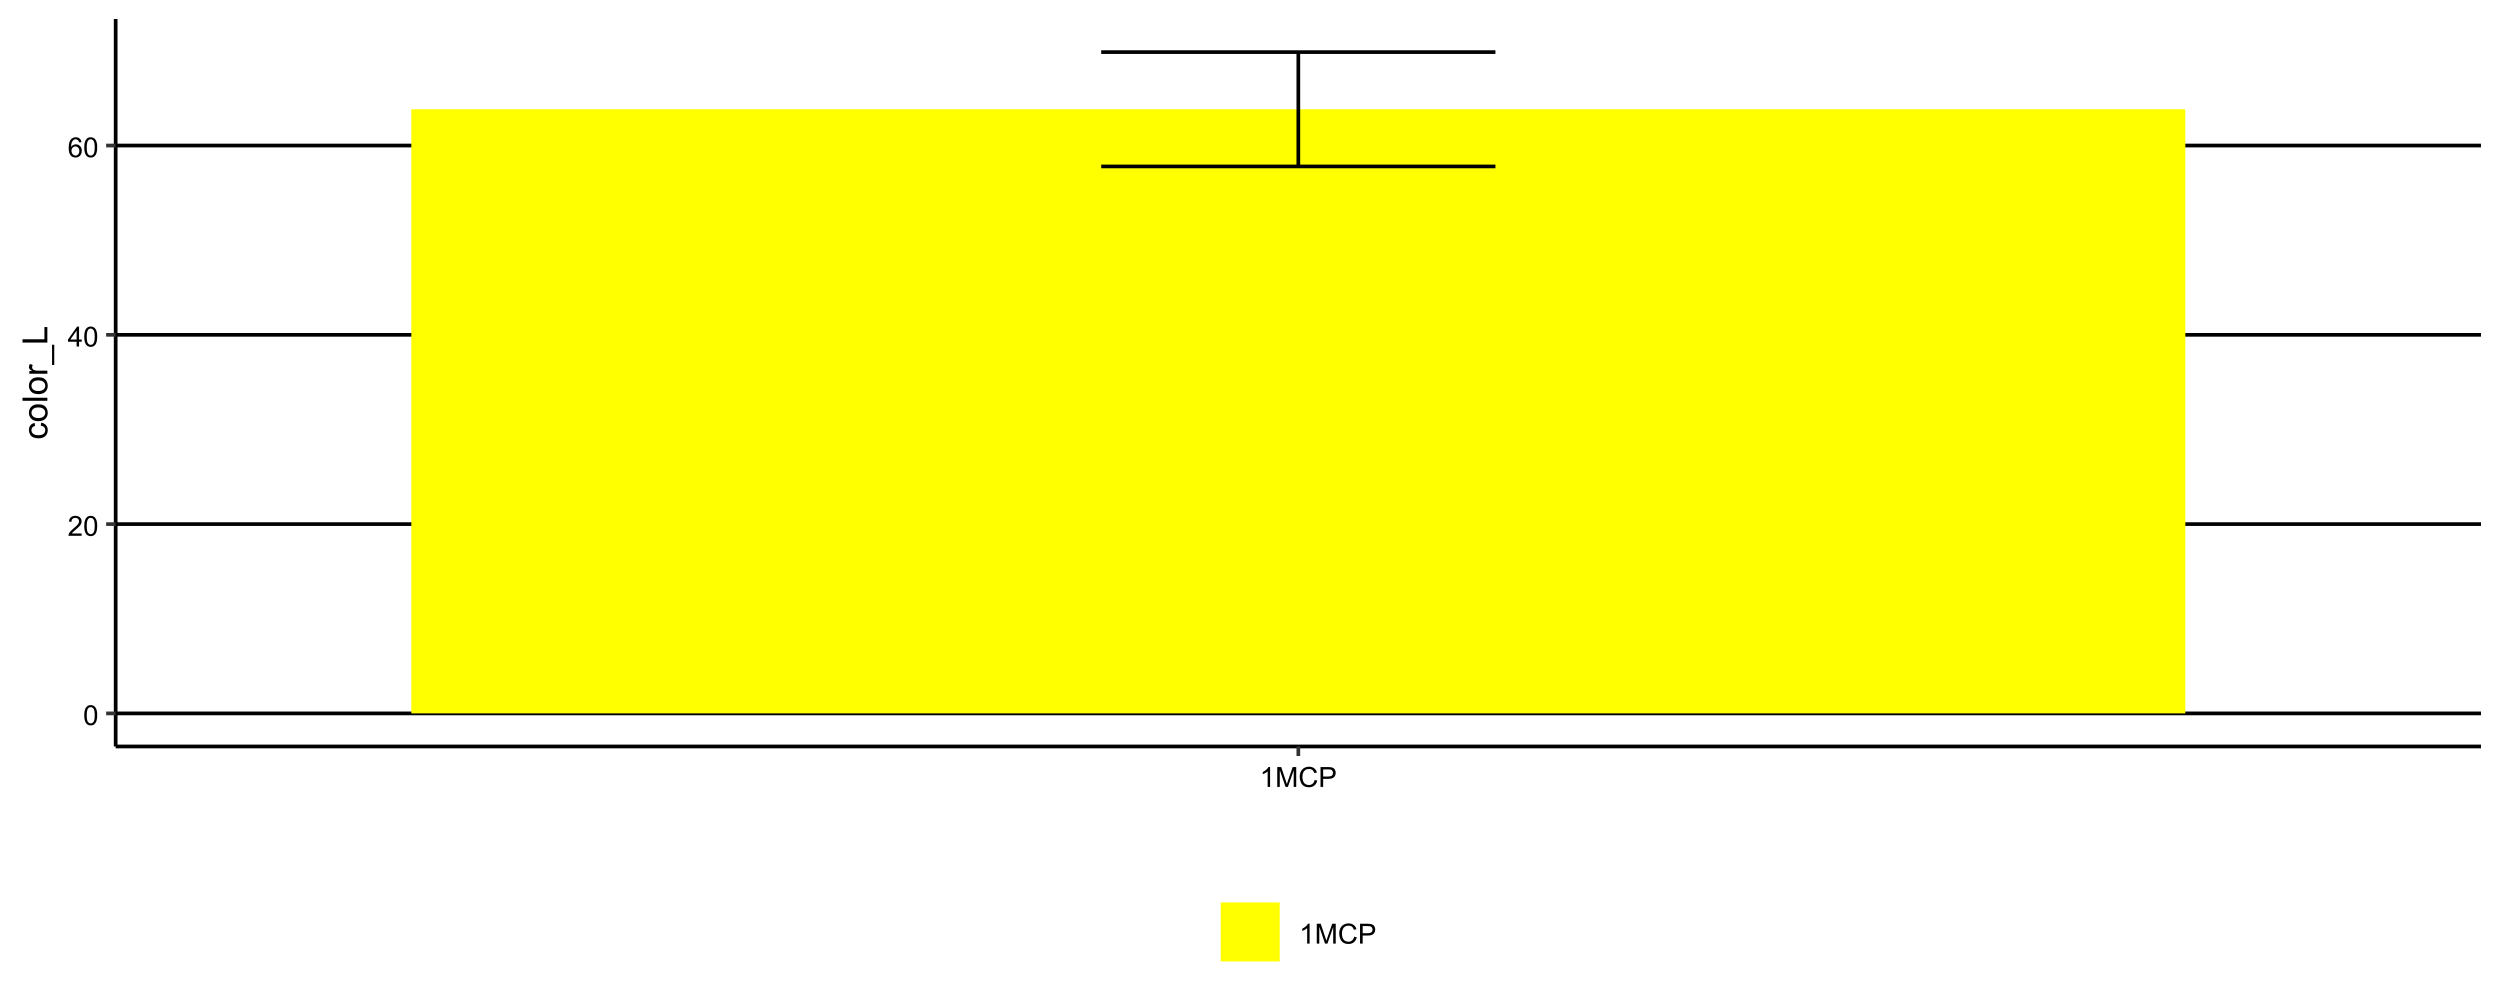
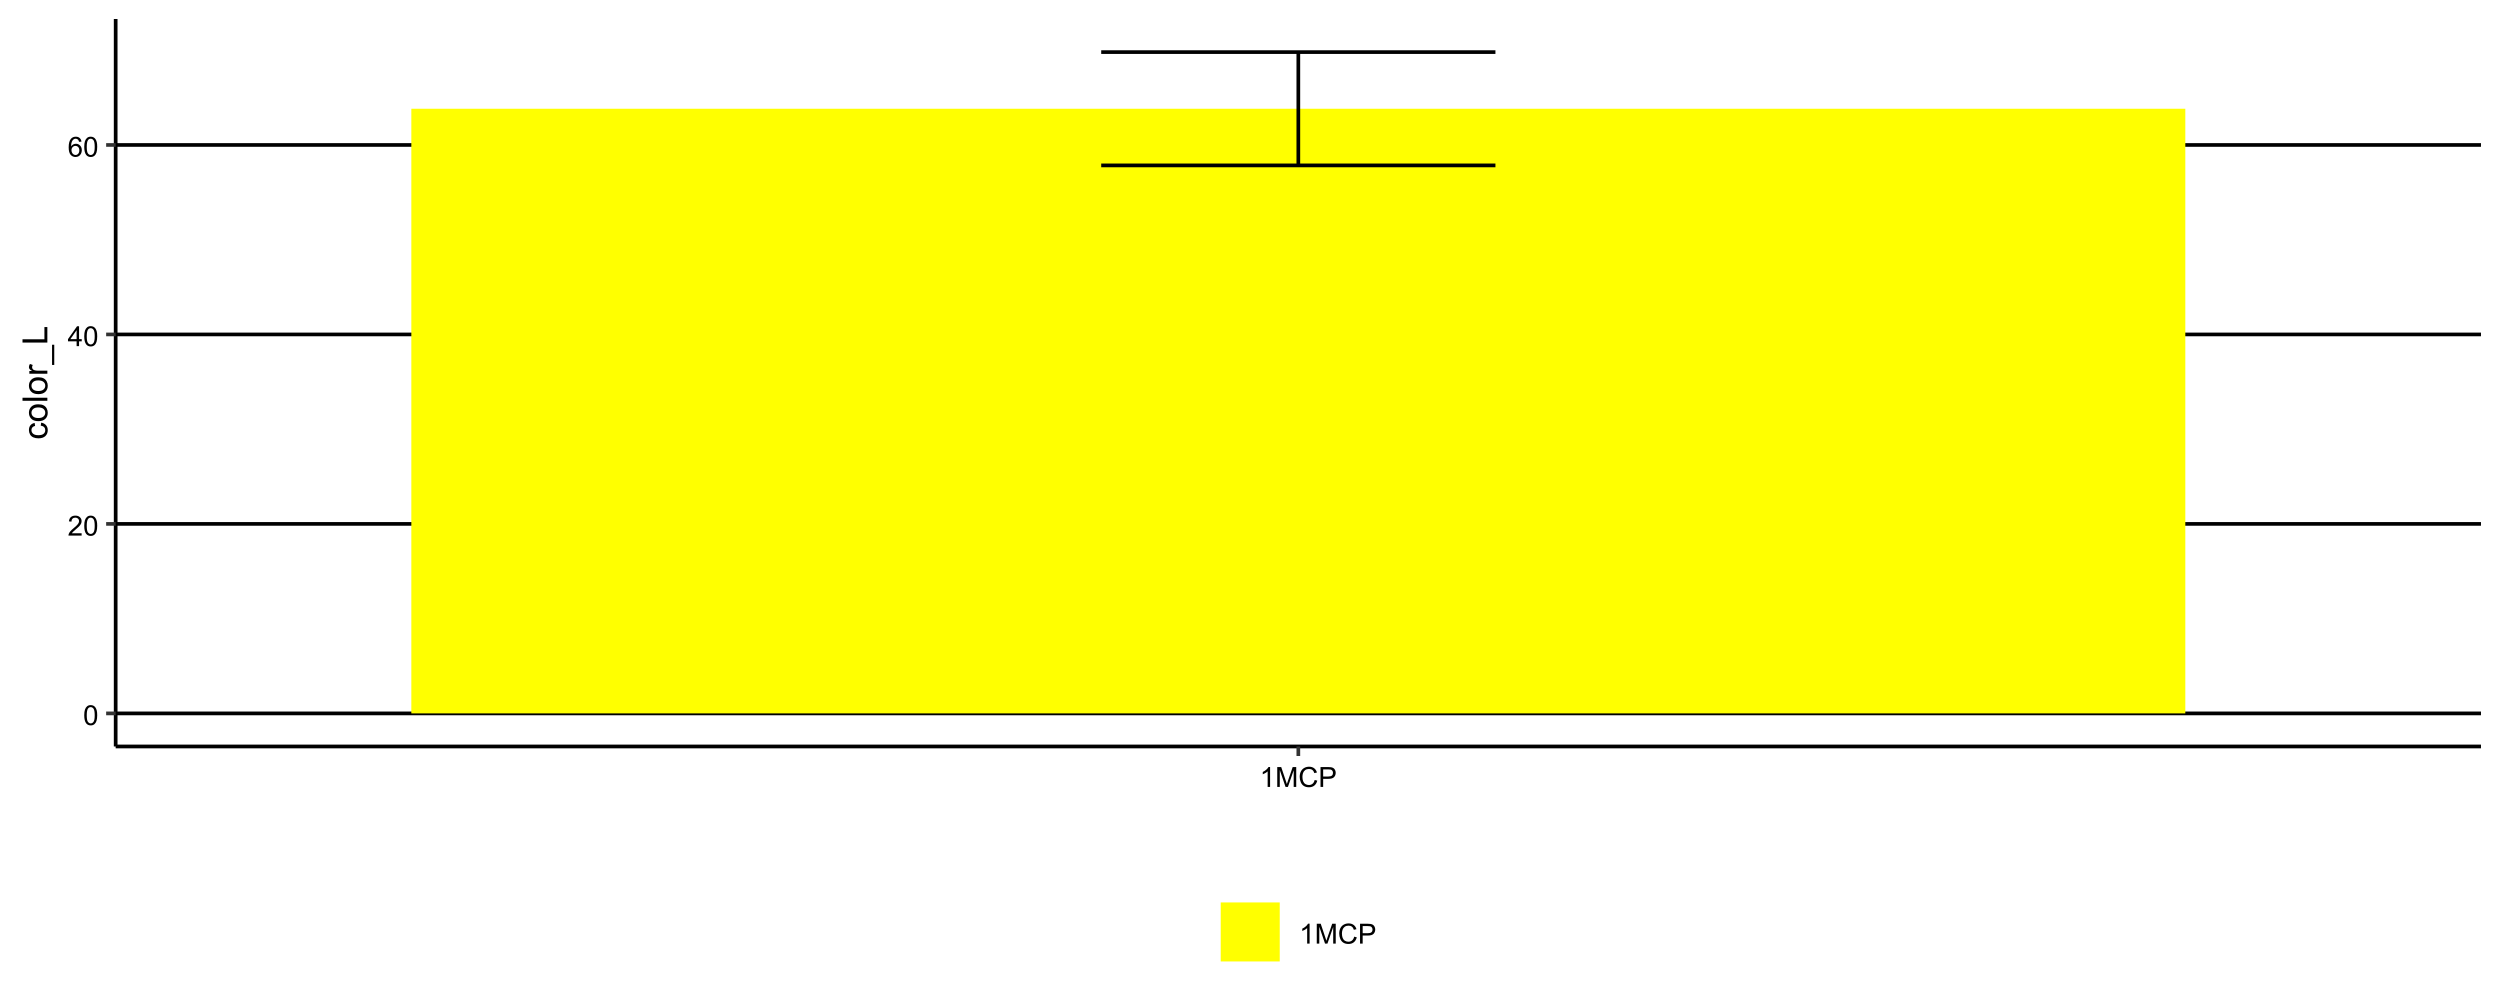
<svg xmlns="http://www.w3.org/2000/svg" xmlns:xlink="http://www.w3.org/1999/xlink" width="720" height="288" viewBox="0 0 720 288">
  <defs>
    <g>
      <g id="glyph-0-0">
        <path d="M 0.332 -2.824 C 0.332 -3.5 0.402 -4.047 0.539 -4.461 C 0.68 -4.871 0.887 -5.191 1.164 -5.414 C 1.438 -5.637 1.781 -5.75 2.199 -5.75 C 2.508 -5.75 2.777 -5.688 3.008 -5.562 C 3.238 -5.441 3.43 -5.262 3.582 -5.031 C 3.734 -4.797 3.852 -4.512 3.938 -4.18 C 4.023 -3.844 4.066 -3.391 4.066 -2.824 C 4.066 -2.152 3.996 -1.609 3.859 -1.195 C 3.723 -0.785 3.516 -0.465 3.242 -0.242 C 2.965 -0.016 2.617 0.098 2.199 0.098 C 1.648 0.098 1.215 -0.102 0.898 -0.496 C 0.52 -0.973 0.332 -1.75 0.332 -2.824 M 1.055 -2.824 C 1.055 -1.883 1.164 -1.258 1.383 -0.945 C 1.605 -0.637 1.875 -0.48 2.199 -0.48 C 2.523 -0.48 2.793 -0.637 3.016 -0.949 C 3.234 -1.262 3.344 -1.887 3.344 -2.824 C 3.344 -3.766 3.234 -4.395 3.016 -4.703 C 2.793 -5.012 2.52 -5.168 2.191 -5.168 C 1.867 -5.168 1.609 -5.031 1.418 -4.758 C 1.176 -4.41 1.055 -3.766 1.055 -2.824 Z M 1.055 -2.824 " />
      </g>
      <g id="glyph-0-1">
        <path d="M 4.027 -0.676 L 4.027 0 L 0.242 0 C 0.238 -0.168 0.266 -0.332 0.324 -0.488 C 0.422 -0.746 0.574 -1 0.789 -1.25 C 1 -1.5 1.305 -1.789 1.707 -2.117 C 2.328 -2.629 2.75 -3.031 2.969 -3.328 C 3.188 -3.629 3.297 -3.91 3.297 -4.176 C 3.297 -4.453 3.195 -4.688 3 -4.883 C 2.797 -5.07 2.539 -5.168 2.219 -5.168 C 1.879 -5.168 1.609 -5.066 1.406 -4.863 C 1.203 -4.66 1.102 -4.379 1.098 -4.02 L 0.375 -4.094 C 0.426 -4.633 0.609 -5.043 0.934 -5.328 C 1.258 -5.609 1.691 -5.75 2.234 -5.75 C 2.785 -5.75 3.219 -5.598 3.539 -5.293 C 3.859 -4.988 4.02 -4.609 4.02 -4.16 C 4.02 -3.93 3.973 -3.707 3.879 -3.484 C 3.785 -3.262 3.629 -3.031 3.414 -2.785 C 3.195 -2.539 2.832 -2.203 2.328 -1.777 C 1.906 -1.422 1.637 -1.184 1.516 -1.055 C 1.395 -0.93 1.297 -0.805 1.219 -0.676 Z M 4.027 -0.676 " />
      </g>
      <g id="glyph-0-2">
        <path d="M 2.586 0 L 2.586 -1.371 L 0.102 -1.371 L 0.102 -2.016 L 2.715 -5.727 L 3.289 -5.727 L 3.289 -2.016 L 4.062 -2.016 L 4.062 -1.371 L 3.289 -1.371 L 3.289 0 L 2.586 0 M 2.586 -2.016 L 2.586 -4.598 L 0.793 -2.016 Z M 2.586 -2.016 " />
      </g>
      <g id="glyph-0-3">
        <path d="M 3.98 -4.324 L 3.281 -4.27 C 3.219 -4.547 3.129 -4.746 3.016 -4.871 C 2.824 -5.07 2.59 -5.172 2.312 -5.172 C 2.09 -5.172 1.891 -5.109 1.723 -4.984 C 1.5 -4.824 1.328 -4.586 1.199 -4.277 C 1.07 -3.969 1.004 -3.527 1 -2.953 C 1.168 -3.211 1.375 -3.402 1.621 -3.527 C 1.867 -3.652 2.121 -3.715 2.391 -3.715 C 2.859 -3.715 3.258 -3.543 3.586 -3.195 C 3.918 -2.852 4.082 -2.406 4.082 -1.859 C 4.082 -1.5 4.004 -1.164 3.852 -0.859 C 3.695 -0.547 3.48 -0.312 3.211 -0.148 C 2.941 0.016 2.633 0.098 2.289 0.098 C 1.703 0.098 1.227 -0.117 0.855 -0.547 C 0.484 -0.98 0.301 -1.691 0.301 -2.68 C 0.301 -3.785 0.504 -4.59 0.914 -5.094 C 1.27 -5.531 1.75 -5.75 2.355 -5.75 C 2.805 -5.75 3.176 -5.625 3.461 -5.371 C 3.75 -5.117 3.922 -4.77 3.98 -4.324 M 1.109 -1.855 C 1.109 -1.613 1.16 -1.383 1.266 -1.16 C 1.367 -0.938 1.512 -0.77 1.695 -0.656 C 1.879 -0.539 2.074 -0.48 2.277 -0.48 C 2.574 -0.48 2.828 -0.602 3.043 -0.84 C 3.258 -1.078 3.363 -1.406 3.363 -1.816 C 3.363 -2.211 3.258 -2.523 3.047 -2.75 C 2.836 -2.98 2.57 -3.094 2.25 -3.094 C 1.934 -3.094 1.664 -2.98 1.441 -2.75 C 1.219 -2.523 1.109 -2.227 1.109 -1.855 Z M 1.109 -1.855 " />
      </g>
      <g id="glyph-0-4">
        <path d="M 2.98 0 L 2.277 0 L 2.277 -4.48 C 2.109 -4.32 1.887 -4.156 1.609 -3.996 C 1.336 -3.836 1.09 -3.715 0.871 -3.633 L 0.871 -4.312 C 1.266 -4.496 1.609 -4.723 1.902 -4.984 C 2.195 -5.246 2.406 -5.504 2.527 -5.75 L 2.98 -5.75 Z M 2.98 0 " />
      </g>
      <g id="glyph-0-5">
        <path d="M 0.594 0 L 0.594 -5.727 L 1.734 -5.727 L 3.09 -1.672 C 3.215 -1.293 3.305 -1.012 3.363 -0.824 C 3.43 -1.031 3.531 -1.34 3.668 -1.742 L 5.039 -5.727 L 6.059 -5.727 L 6.059 0 L 5.328 0 L 5.328 -4.793 L 3.664 0 L 2.98 0 L 1.324 -4.875 L 1.324 0 Z M 0.594 0 " />
      </g>
      <g id="glyph-0-6">
        <path d="M 4.703 -2.008 L 5.461 -1.816 C 5.301 -1.195 5.016 -0.719 4.602 -0.391 C 4.191 -0.066 3.688 0.098 3.09 0.098 C 2.473 0.098 1.969 -0.027 1.586 -0.281 C 1.195 -0.531 0.902 -0.895 0.703 -1.371 C 0.5 -1.848 0.398 -2.359 0.398 -2.906 C 0.398 -3.504 0.512 -4.023 0.742 -4.469 C 0.969 -4.91 1.293 -5.25 1.711 -5.477 C 2.133 -5.711 2.598 -5.824 3.102 -5.824 C 3.676 -5.824 4.156 -5.68 4.547 -5.387 C 4.938 -5.094 5.211 -4.684 5.363 -4.156 L 4.617 -3.98 C 4.484 -4.398 4.293 -4.699 4.039 -4.891 C 3.785 -5.082 3.469 -5.176 3.086 -5.176 C 2.645 -5.176 2.277 -5.07 1.984 -4.859 C 1.688 -4.648 1.48 -4.367 1.359 -4.008 C 1.238 -3.656 1.18 -3.289 1.18 -2.91 C 1.18 -2.422 1.25 -1.996 1.391 -1.633 C 1.535 -1.273 1.754 -1 2.055 -0.82 C 2.355 -0.641 2.68 -0.551 3.027 -0.551 C 3.453 -0.551 3.812 -0.672 4.105 -0.918 C 4.398 -1.164 4.598 -1.527 4.703 -2.008 Z M 4.703 -2.008 " />
      </g>
      <g id="glyph-0-7">
        <path d="M 0.617 0 L 0.617 -5.727 L 2.777 -5.727 C 3.156 -5.727 3.449 -5.707 3.648 -5.672 C 3.93 -5.625 4.164 -5.535 4.355 -5.406 C 4.547 -5.273 4.699 -5.09 4.812 -4.852 C 4.93 -4.613 4.988 -4.355 4.988 -4.07 C 4.988 -3.582 4.832 -3.172 4.523 -2.836 C 4.215 -2.496 3.652 -2.328 2.844 -2.328 L 1.375 -2.328 L 1.375 0 L 0.617 0 M 1.375 -3.004 L 2.855 -3.004 C 3.344 -3.004 3.691 -3.094 3.898 -3.277 C 4.105 -3.461 4.207 -3.715 4.207 -4.047 C 4.207 -4.285 4.148 -4.492 4.023 -4.664 C 3.902 -4.832 3.746 -4.945 3.547 -5 C 3.418 -5.035 3.184 -5.051 2.84 -5.051 L 1.375 -5.051 Z M 1.375 -3.004 " />
      </g>
      <g id="glyph-1-0">
        <path d="M -1.898 -4.043 L -1.785 -4.906 C -1.191 -4.812 -0.727 -4.57 -0.387 -4.184 C -0.051 -3.793 0.117 -3.316 0.117 -2.75 C 0.117 -2.039 -0.113 -1.469 -0.578 -1.039 C -1.043 -0.605 -1.707 -0.391 -2.574 -0.391 C -3.133 -0.391 -3.625 -0.484 -4.043 -0.668 C -4.461 -0.855 -4.777 -1.137 -4.988 -1.516 C -5.199 -1.895 -5.305 -2.309 -5.305 -2.754 C -5.305 -3.316 -5.16 -3.777 -4.875 -4.137 C -4.59 -4.492 -4.188 -4.723 -3.66 -4.824 L -3.531 -3.969 C -3.879 -3.887 -4.141 -3.746 -4.316 -3.539 C -4.492 -3.332 -4.578 -3.082 -4.578 -2.789 C -4.578 -2.344 -4.422 -1.984 -4.105 -1.711 C -3.785 -1.434 -3.285 -1.293 -2.598 -1.293 C -1.902 -1.293 -1.395 -1.426 -1.078 -1.695 C -0.762 -1.961 -0.605 -2.309 -0.605 -2.738 C -0.605 -3.086 -0.711 -3.371 -0.922 -3.602 C -1.133 -3.836 -1.461 -3.98 -1.898 -4.043 Z M -1.898 -4.043 " />
      </g>
      <g id="glyph-1-1">
        <path d="M -2.594 -0.332 C -3.555 -0.332 -4.266 -0.598 -4.727 -1.133 C -5.109 -1.578 -5.305 -2.121 -5.305 -2.766 C -5.305 -3.477 -5.07 -4.059 -4.602 -4.512 C -4.137 -4.965 -3.488 -5.191 -2.664 -5.191 C -2 -5.191 -1.473 -5.09 -1.09 -4.891 C -0.707 -4.691 -0.41 -4.398 -0.199 -4.016 C 0.012 -3.633 0.117 -3.215 0.117 -2.766 C 0.117 -2.039 -0.117 -1.449 -0.582 -1.004 C -1.047 -0.555 -1.719 -0.332 -2.594 -0.332 M -2.594 -1.234 C -1.93 -1.234 -1.43 -1.379 -1.102 -1.672 C -0.77 -1.961 -0.605 -2.324 -0.605 -2.766 C -0.605 -3.199 -0.77 -3.562 -1.102 -3.852 C -1.434 -4.141 -1.941 -4.289 -2.621 -4.289 C -3.262 -4.289 -3.75 -4.141 -4.078 -3.852 C -4.41 -3.559 -4.574 -3.195 -4.574 -2.766 C -4.574 -2.324 -4.41 -1.961 -4.082 -1.672 C -3.754 -1.379 -3.258 -1.234 -2.594 -1.234 Z M -2.594 -1.234 " />
      </g>
      <g id="glyph-1-2">
        <path d="M 0 -0.641 L -7.156 -0.641 L -7.156 -1.52 L 0 -1.52 Z M 0 -0.641 " />
      </g>
      <g id="glyph-1-3">
        <path d="M 0 -0.648 L -5.188 -0.648 L -5.188 -1.441 L -4.398 -1.441 C -4.766 -1.641 -5.008 -1.828 -5.125 -2 C -5.242 -2.172 -5.305 -2.359 -5.305 -2.562 C -5.305 -2.859 -5.207 -3.16 -5.02 -3.469 L -4.203 -3.164 C -4.332 -2.949 -4.395 -2.734 -4.395 -2.52 C -4.395 -2.328 -4.336 -2.156 -4.223 -2.004 C -4.105 -1.848 -3.945 -1.738 -3.742 -1.676 C -3.43 -1.578 -3.086 -1.527 -2.715 -1.527 L 0 -1.527 Z M 0 -0.648 " />
      </g>
      <g id="glyph-1-4">
        <path d="M 1.988 0.152 L 1.352 0.152 L 1.352 -5.672 L 1.988 -5.672 Z M 1.988 0.152 " />
      </g>
      <g id="glyph-1-5">
        <path d="M 0 -0.734 L -7.156 -0.734 L -7.156 -1.68 L -0.844 -1.68 L -0.844 -5.203 L 0 -5.203 Z M 0 -0.734 " />
      </g>
    </g>
    <clipPath id="clip-0">
      <path clip-rule="nonzero" d="M 33.312 5.48 L 714.52 5.48 L 714.52 214.98 L 33.312 214.98 Z M 33.312 5.48 " />
    </clipPath>
    <clipPath id="clip-1">
      <path clip-rule="nonzero" d="M 33.312 204 L 714.52 204 L 714.52 206 L 33.312 206 Z M 33.312 204 " />
    </clipPath>
    <clipPath id="clip-2">
      <path clip-rule="nonzero" d="M 33.312 150 L 714.52 150 L 714.52 152 L 33.312 152 Z M 33.312 150 " />
    </clipPath>
    <clipPath id="clip-3">
      <path clip-rule="nonzero" d="M 33.312 95 L 714.52 95 L 714.52 97 L 33.312 97 Z M 33.312 95 " />
    </clipPath>
    <clipPath id="clip-4">
      <path clip-rule="nonzero" d="M 33.312 41 L 714.52 41 L 714.52 43 L 33.312 43 Z M 33.312 41 " />
    </clipPath>
  </defs>
  <rect x="-72" y="-28.8" width="864" height="345.6" fill="rgb(100%, 100%, 100%)" fill-opacity="1" />
  <rect x="-72" y="-28.8" width="864" height="345.6" fill="rgb(100%, 100%, 100%)" fill-opacity="1" />
  <path fill="none" stroke-width="1.067" stroke-linecap="round" stroke-linejoin="round" stroke="rgb(100%, 100%, 100%)" stroke-opacity="1" stroke-miterlimit="10" d="M 0 288 L 720 288 L 720 0 L 0 0 Z M 0 288 " />
  <g clip-path="url(#clip-0)">
    <path fill-rule="nonzero" fill="rgb(100%, 100%, 100%)" fill-opacity="1" d="M 33.312 214.98 L 714.52 214.98 L 714.52 5.48 L 33.312 5.48 Z M 33.312 214.98 " />
  </g>
  <g clip-path="url(#clip-1)">
    <path fill="none" stroke-width="1.067" stroke-linecap="butt" stroke-linejoin="round" stroke="rgb(0%, 0%, 0%)" stroke-opacity="1" stroke-miterlimit="10" d="M 33.312 205.457 L 714.52 205.457 " />
  </g>
  <g clip-path="url(#clip-2)">
-     <path fill="none" stroke-width="1.067" stroke-linecap="butt" stroke-linejoin="round" stroke="rgb(0%, 0%, 0%)" stroke-opacity="1" stroke-miterlimit="10" d="M 33.312 150.945 L 714.52 150.945 " />
+     <path fill="none" stroke-width="1.067" stroke-linecap="butt" stroke-linejoin="round" stroke="rgb(0%, 0%, 0%)" stroke-opacity="1" stroke-miterlimit="10" d="M 33.312 150.887 L 714.52 150.887 " />
  </g>
  <g clip-path="url(#clip-3)">
-     <path fill="none" stroke-width="1.067" stroke-linecap="butt" stroke-linejoin="round" stroke="rgb(0%, 0%, 0%)" stroke-opacity="1" stroke-miterlimit="10" d="M 33.312 96.434 L 714.52 96.434 " />
+     <path fill="none" stroke-width="1.067" stroke-linecap="butt" stroke-linejoin="round" stroke="rgb(0%, 0%, 0%)" stroke-opacity="1" stroke-miterlimit="10" d="M 33.312 96.32 L 714.52 96.32 " />
  </g>
  <g clip-path="url(#clip-4)">
-     <path fill="none" stroke-width="1.067" stroke-linecap="butt" stroke-linejoin="round" stroke="rgb(0%, 0%, 0%)" stroke-opacity="1" stroke-miterlimit="10" d="M 33.312 41.918 L 714.52 41.918 " />
+     <path fill="none" stroke-width="1.067" stroke-linecap="butt" stroke-linejoin="round" stroke="rgb(0%, 0%, 0%)" stroke-opacity="1" stroke-miterlimit="10" d="M 33.312 41.754 L 714.52 41.754 " />
  </g>
-   <path fill-rule="nonzero" fill="rgb(100%, 100%, 0%)" fill-opacity="1" d="M 118.465 205.457 L 629.371 205.457 L 629.371 31.469 L 118.465 31.469 Z M 118.465 205.457 " />
+   <path fill-rule="nonzero" fill="rgb(100%, 100%, 0%)" fill-opacity="1" d="M 118.465 205.457 L 629.371 205.457 L 629.371 31.32 L 118.465 31.32 Z M 118.465 205.457 " />
  <path fill="none" stroke-width="1.067" stroke-linecap="butt" stroke-linejoin="round" stroke="rgb(0%, 0%, 0%)" stroke-opacity="1" stroke-miterlimit="10" d="M 317.148 15.004 L 430.684 15.004 " />
-   <path fill="none" stroke-width="1.067" stroke-linecap="butt" stroke-linejoin="round" stroke="rgb(0%, 0%, 0%)" stroke-opacity="1" stroke-miterlimit="10" d="M 373.918 15.004 L 373.918 47.934 " />
-   <path fill="none" stroke-width="1.067" stroke-linecap="butt" stroke-linejoin="round" stroke="rgb(0%, 0%, 0%)" stroke-opacity="1" stroke-miterlimit="10" d="M 317.148 47.934 L 430.684 47.934 " />
+   <path fill="none" stroke-width="1.067" stroke-linecap="butt" stroke-linejoin="round" stroke="rgb(0%, 0%, 0%)" stroke-opacity="1" stroke-miterlimit="10" d="M 373.918 15.004 L 373.918 47.637 " />
+   <path fill="none" stroke-width="1.067" stroke-linecap="butt" stroke-linejoin="round" stroke="rgb(0%, 0%, 0%)" stroke-opacity="1" stroke-miterlimit="10" d="M 317.148 47.637 L 430.684 47.637 " />
  <path fill="none" stroke-width="1.067" stroke-linecap="butt" stroke-linejoin="round" stroke="rgb(0%, 0%, 0%)" stroke-opacity="1" stroke-miterlimit="10" d="M 33.312 214.98 L 33.312 5.48 " />
  <g fill="rgb(0%, 0%, 0%)" fill-opacity="1">
    <use xlink:href="#glyph-0-0" x="23.93" y="208.82" />
  </g>
  <g fill="rgb(0%, 0%, 0%)" fill-opacity="1">
-     <use xlink:href="#glyph-0-1" x="19.48" y="154.309" />
-     <use xlink:href="#glyph-0-0" x="23.93" y="154.309" />
+     <use xlink:href="#glyph-0-1" x="19.48" y="154.25" />
+     <use xlink:href="#glyph-0-0" x="23.93" y="154.25" />
  </g>
  <g fill="rgb(0%, 0%, 0%)" fill-opacity="1">
-     <use xlink:href="#glyph-0-2" x="19.48" y="99.797" />
-     <use xlink:href="#glyph-0-0" x="23.93" y="99.797" />
+     <use xlink:href="#glyph-0-2" x="19.48" y="99.684" />
+     <use xlink:href="#glyph-0-0" x="23.93" y="99.684" />
  </g>
  <g fill="rgb(0%, 0%, 0%)" fill-opacity="1">
-     <use xlink:href="#glyph-0-3" x="19.48" y="45.281" />
-     <use xlink:href="#glyph-0-0" x="23.93" y="45.281" />
+     <use xlink:href="#glyph-0-3" x="19.48" y="45.117" />
+     <use xlink:href="#glyph-0-0" x="23.93" y="45.117" />
  </g>
  <path fill="none" stroke-width="1.067" stroke-linecap="butt" stroke-linejoin="round" stroke="rgb(20%, 20%, 20%)" stroke-opacity="1" stroke-miterlimit="10" d="M 30.57 205.457 L 33.312 205.457 " />
-   <path fill="none" stroke-width="1.067" stroke-linecap="butt" stroke-linejoin="round" stroke="rgb(20%, 20%, 20%)" stroke-opacity="1" stroke-miterlimit="10" d="M 30.57 150.945 L 33.312 150.945 " />
-   <path fill="none" stroke-width="1.067" stroke-linecap="butt" stroke-linejoin="round" stroke="rgb(20%, 20%, 20%)" stroke-opacity="1" stroke-miterlimit="10" d="M 30.57 96.434 L 33.312 96.434 " />
-   <path fill="none" stroke-width="1.067" stroke-linecap="butt" stroke-linejoin="round" stroke="rgb(20%, 20%, 20%)" stroke-opacity="1" stroke-miterlimit="10" d="M 30.57 41.918 L 33.312 41.918 " />
+   <path fill="none" stroke-width="1.067" stroke-linecap="butt" stroke-linejoin="round" stroke="rgb(20%, 20%, 20%)" stroke-opacity="1" stroke-miterlimit="10" d="M 30.57 150.887 L 33.312 150.887 " />
+   <path fill="none" stroke-width="1.067" stroke-linecap="butt" stroke-linejoin="round" stroke="rgb(20%, 20%, 20%)" stroke-opacity="1" stroke-miterlimit="10" d="M 30.57 96.32 L 33.312 96.32 " />
+   <path fill="none" stroke-width="1.067" stroke-linecap="butt" stroke-linejoin="round" stroke="rgb(20%, 20%, 20%)" stroke-opacity="1" stroke-miterlimit="10" d="M 30.57 41.754 L 33.312 41.754 " />
  <path fill="none" stroke-width="1.067" stroke-linecap="butt" stroke-linejoin="round" stroke="rgb(0%, 0%, 0%)" stroke-opacity="1" stroke-miterlimit="10" d="M 33.312 214.98 L 714.52 214.98 " />
  <path fill="none" stroke-width="1.067" stroke-linecap="butt" stroke-linejoin="round" stroke="rgb(20%, 20%, 20%)" stroke-opacity="1" stroke-miterlimit="10" d="M 373.918 217.719 L 373.918 214.98 " />
  <g fill="rgb(0%, 0%, 0%)" fill-opacity="1">
    <use xlink:href="#glyph-0-4" x="362.805" y="226.637" />
    <use xlink:href="#glyph-0-5" x="367.254" y="226.637" />
    <use xlink:href="#glyph-0-6" x="373.918" y="226.637" />
    <use xlink:href="#glyph-0-7" x="379.695" y="226.637" />
  </g>
  <g fill="rgb(0%, 0%, 0%)" fill-opacity="1">
    <use xlink:href="#glyph-1-0" x="13.637" y="126.629" />
    <use xlink:href="#glyph-1-1" x="13.637" y="121.629" />
    <use xlink:href="#glyph-1-2" x="13.637" y="116.067" />
    <use xlink:href="#glyph-1-1" x="13.637" y="113.846" />
    <use xlink:href="#glyph-1-3" x="13.637" y="108.284" />
    <use xlink:href="#glyph-1-4" x="13.637" y="104.954" />
    <use xlink:href="#glyph-1-5" x="13.637" y="99.393" />
  </g>
  <path fill-rule="nonzero" fill="rgb(100%, 100%, 100%)" fill-opacity="1" d="M 345.945 282.52 L 401.891 282.52 L 401.891 254.281 L 345.945 254.281 Z M 345.945 282.52 " />
  <path fill-rule="nonzero" fill="rgb(100%, 100%, 100%)" fill-opacity="1" d="M 351.422 277.043 L 368.703 277.043 L 368.703 259.762 L 351.422 259.762 Z M 351.422 277.043 " />
  <path fill-rule="nonzero" fill="rgb(100%, 100%, 0%)" fill-opacity="1" d="M 351.566 276.898 L 368.562 276.898 L 368.562 259.902 L 351.566 259.902 Z M 351.566 276.898 " />
  <g fill="rgb(0%, 0%, 0%)" fill-opacity="1">
    <use xlink:href="#glyph-0-4" x="374.184" y="271.766" />
    <use xlink:href="#glyph-0-5" x="378.633" y="271.766" />
    <use xlink:href="#glyph-0-6" x="385.297" y="271.766" />
    <use xlink:href="#glyph-0-7" x="391.074" y="271.766" />
  </g>
</svg>
